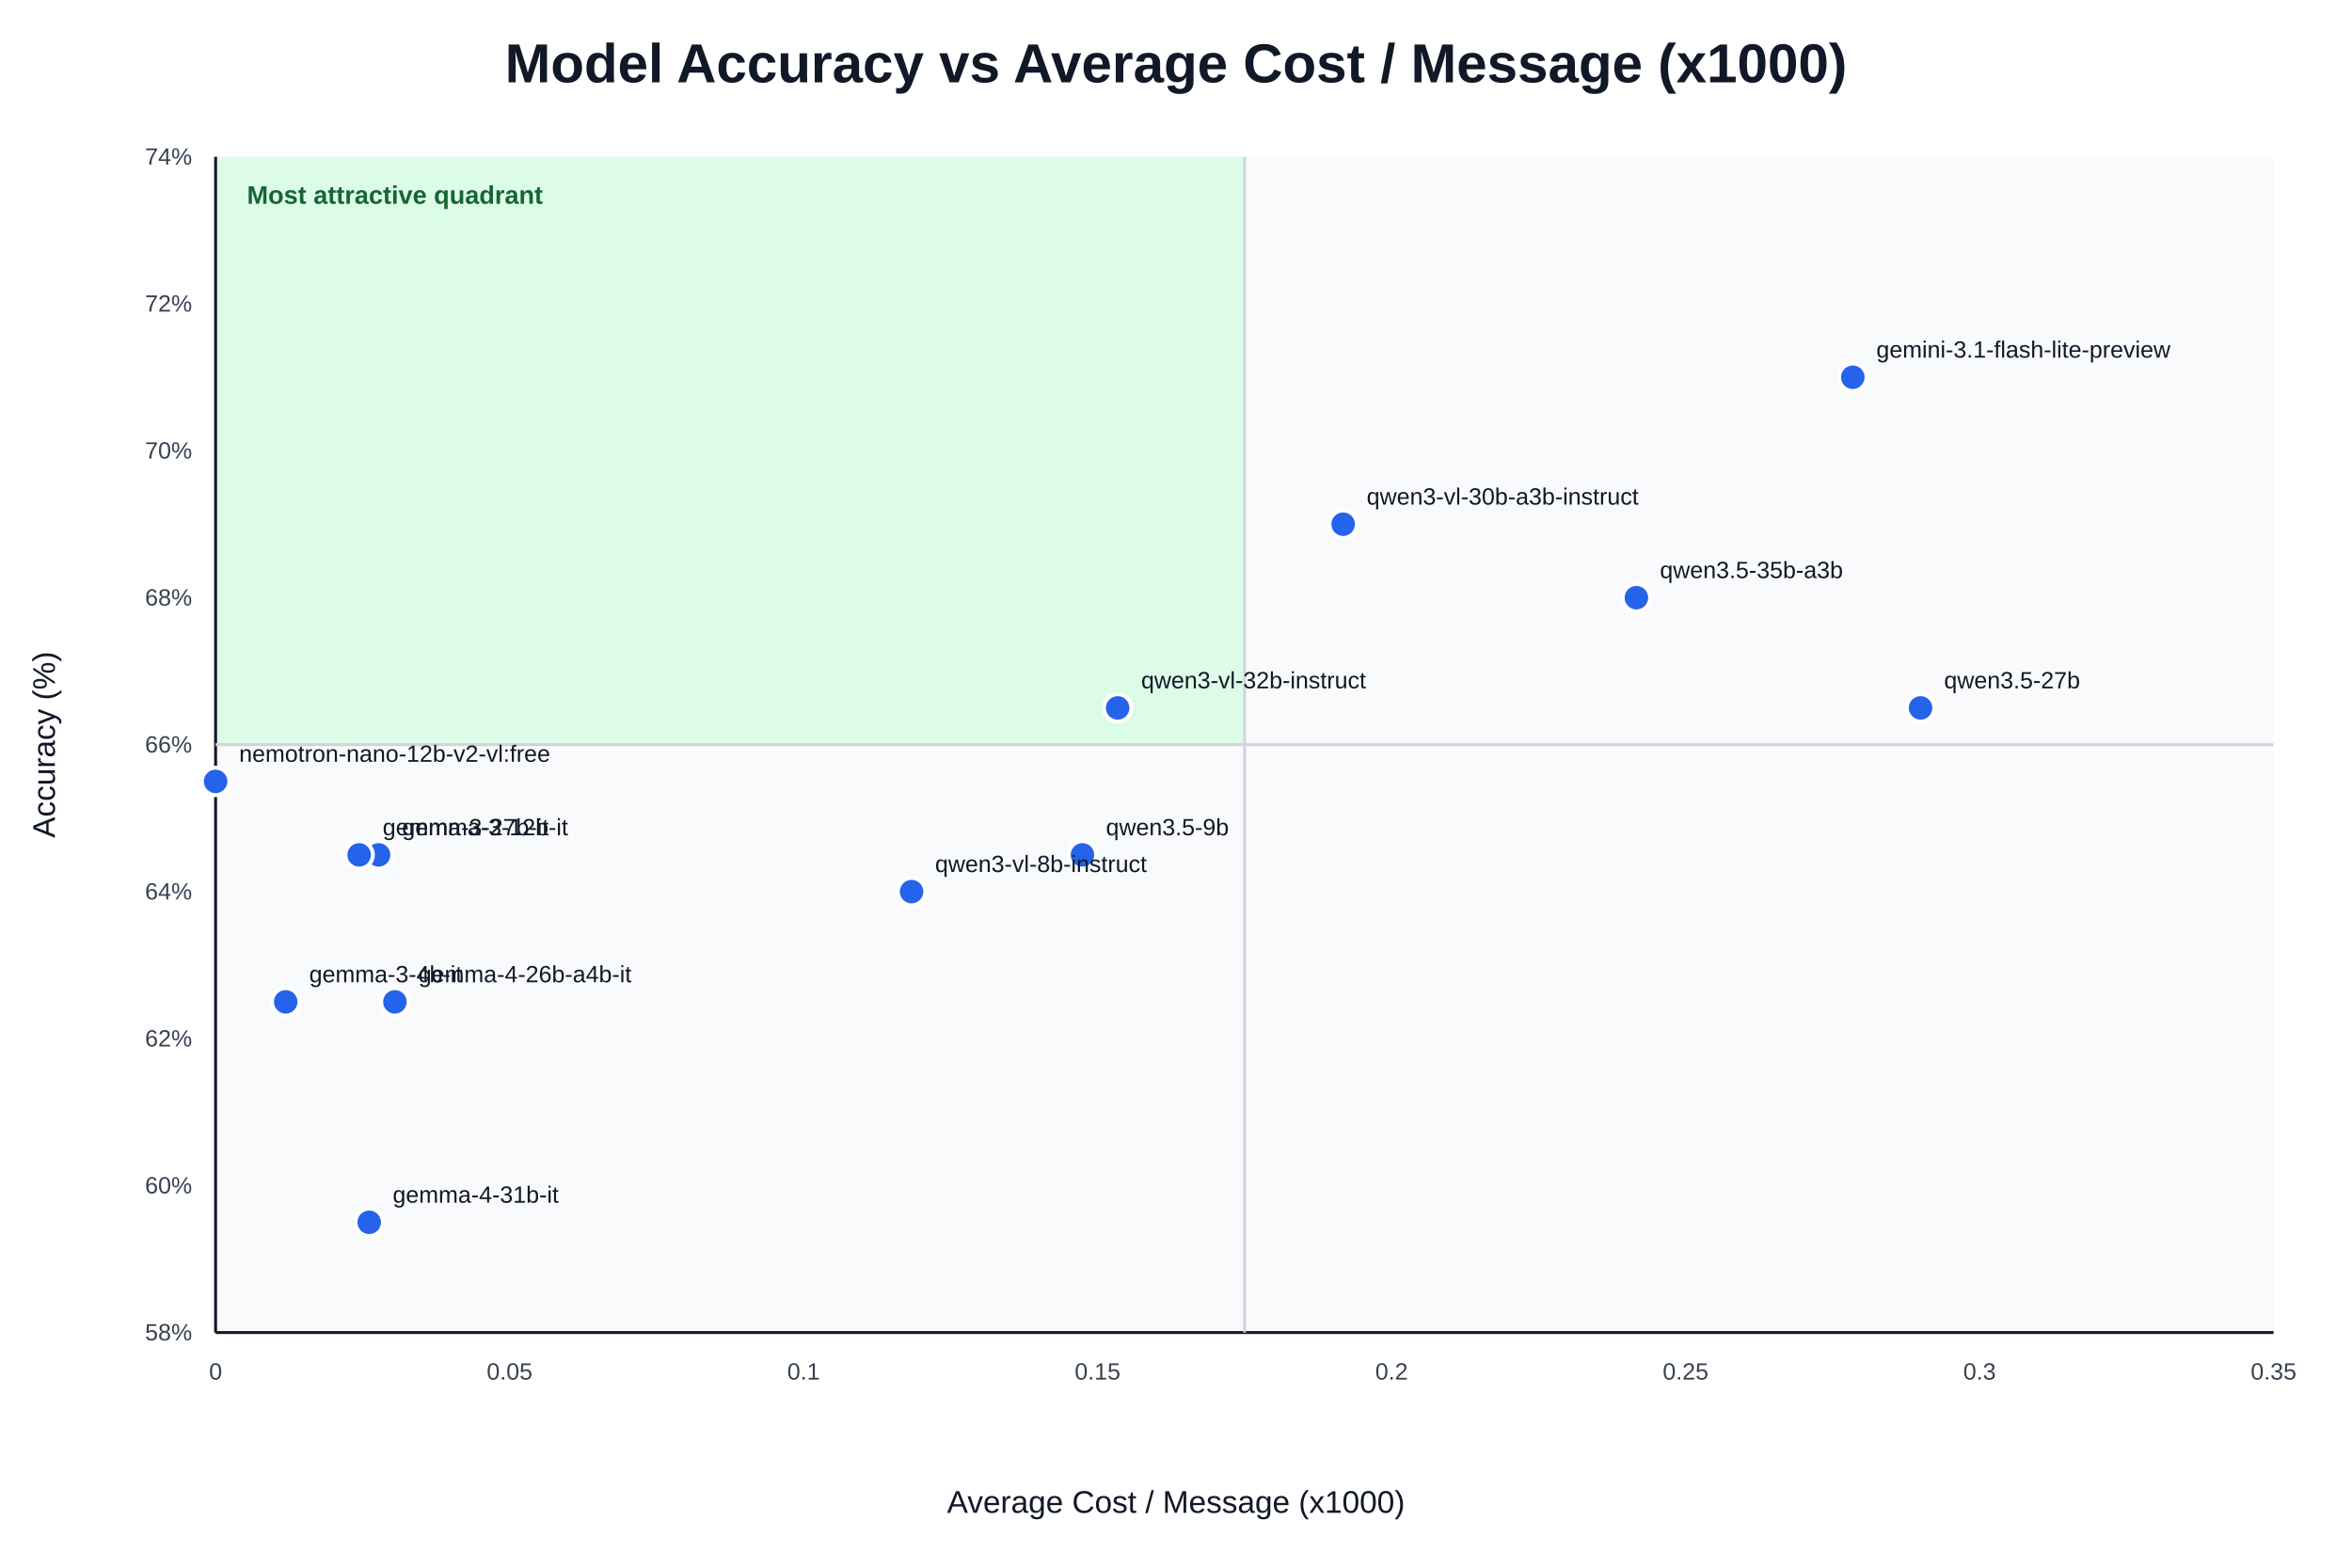
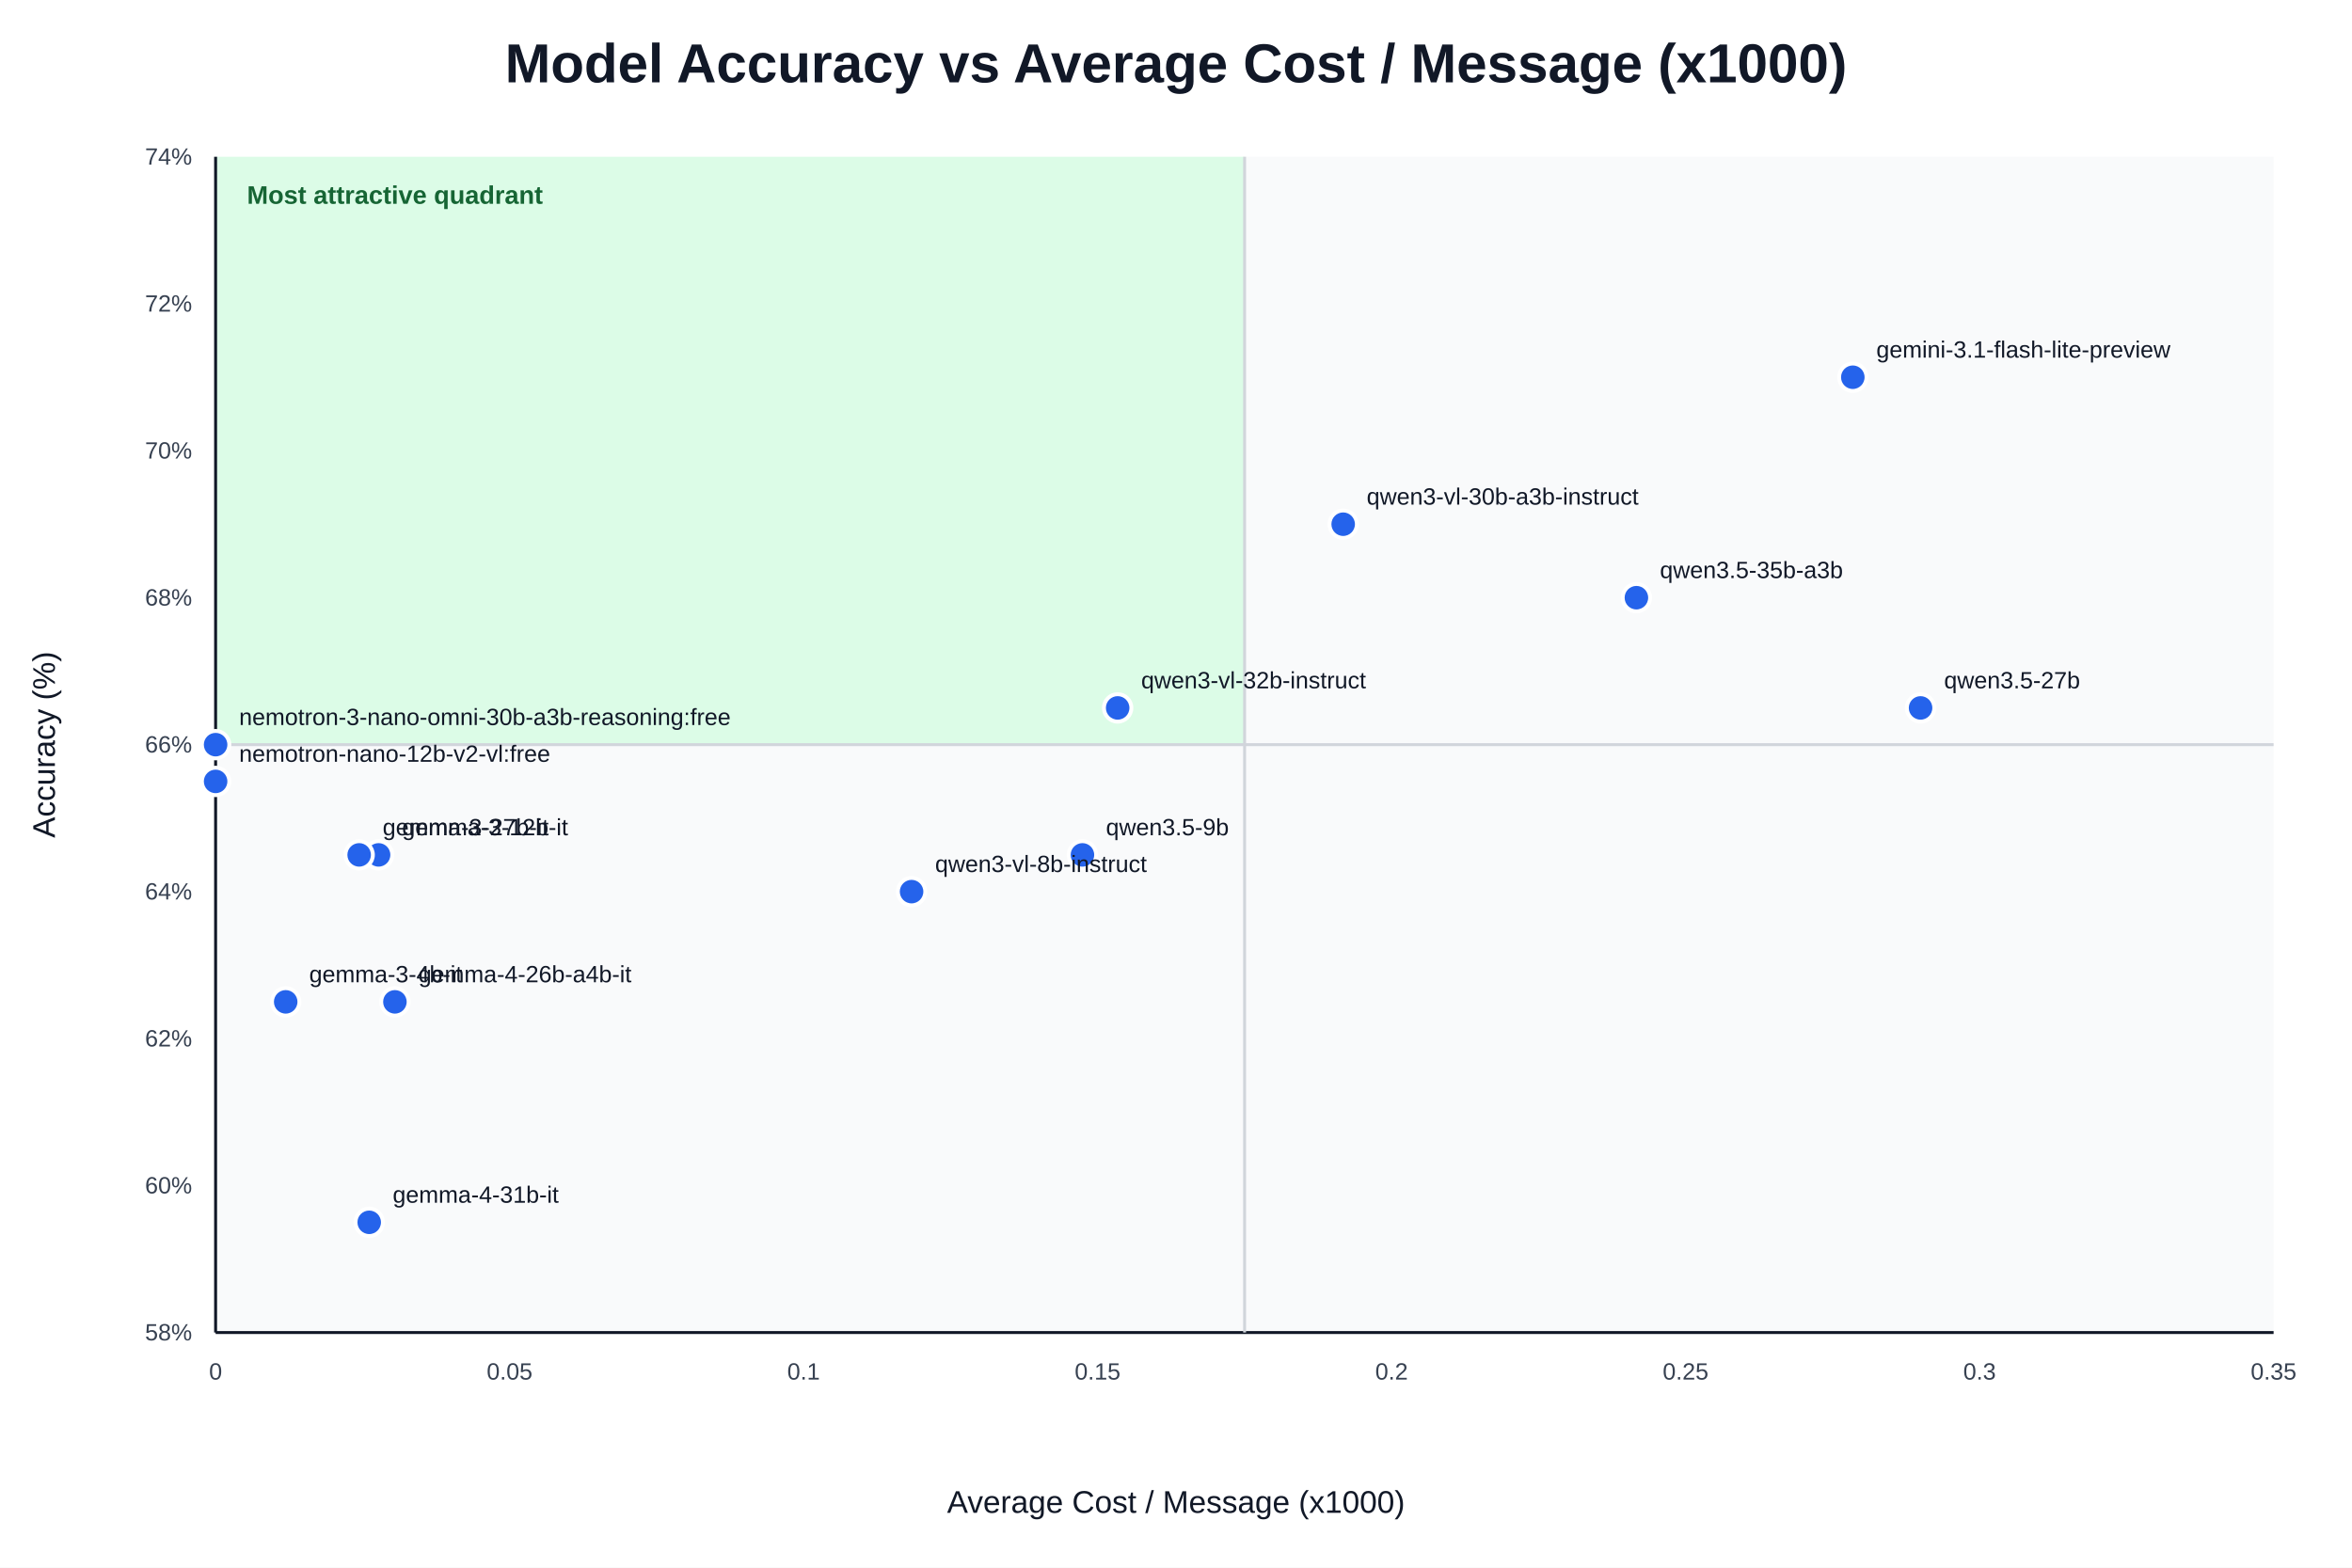
<svg xmlns="http://www.w3.org/2000/svg" width="1200" height="800" viewBox="0 0 1200 800">
  <rect width="100%" height="100%" fill="#ffffff" />
  <text x="600.00" y="42" text-anchor="middle" font-family="Arial, Helvetica, sans-serif" font-size="28" font-weight="700" fill="#111827">Model Accuracy vs Average Cost / Message (x1000)</text>
  <rect x="110" y="80" width="525.00" height="300.00" fill="#dcfce7" />
  <rect x="635.00" y="80" width="525.00" height="300.00" fill="#f9fafb" />
  <rect x="110" y="380.00" width="525.00" height="300.00" fill="#f9fafb" />
  <rect x="635.00" y="380.00" width="525.00" height="300.00" fill="#f9fafb" />
  <text x="126" y="104" font-family="Arial, Helvetica, sans-serif" font-size="13" font-weight="700" fill="#166534">Most attractive quadrant</text>
  <text x="98" y="684.00" text-anchor="end" font-family="Arial, Helvetica, sans-serif" font-size="12" fill="#374151">58%</text>
  <text x="98" y="609.00" text-anchor="end" font-family="Arial, Helvetica, sans-serif" font-size="12" fill="#374151">60%</text>
  <text x="98" y="534.00" text-anchor="end" font-family="Arial, Helvetica, sans-serif" font-size="12" fill="#374151">62%</text>
  <text x="98" y="459.00" text-anchor="end" font-family="Arial, Helvetica, sans-serif" font-size="12" fill="#374151">64%</text>
  <text x="98" y="384.00" text-anchor="end" font-family="Arial, Helvetica, sans-serif" font-size="12" fill="#374151">66%</text>
  <text x="98" y="309.00" text-anchor="end" font-family="Arial, Helvetica, sans-serif" font-size="12" fill="#374151">68%</text>
  <text x="98" y="234.00" text-anchor="end" font-family="Arial, Helvetica, sans-serif" font-size="12" fill="#374151">70%</text>
  <text x="98" y="159.00" text-anchor="end" font-family="Arial, Helvetica, sans-serif" font-size="12" fill="#374151">72%</text>
  <text x="98" y="84.00" text-anchor="end" font-family="Arial, Helvetica, sans-serif" font-size="12" fill="#374151">74%</text>
  <text x="110.00" y="704" text-anchor="middle" font-family="Arial, Helvetica, sans-serif" font-size="12" fill="#374151">0</text>
  <text x="260.00" y="704" text-anchor="middle" font-family="Arial, Helvetica, sans-serif" font-size="12" fill="#374151">0.05</text>
  <text x="410.00" y="704" text-anchor="middle" font-family="Arial, Helvetica, sans-serif" font-size="12" fill="#374151">0.1</text>
  <text x="560.00" y="704" text-anchor="middle" font-family="Arial, Helvetica, sans-serif" font-size="12" fill="#374151">0.15</text>
  <text x="710.00" y="704" text-anchor="middle" font-family="Arial, Helvetica, sans-serif" font-size="12" fill="#374151">0.2</text>
  <text x="860.00" y="704" text-anchor="middle" font-family="Arial, Helvetica, sans-serif" font-size="12" fill="#374151">0.25</text>
  <text x="1010.00" y="704" text-anchor="middle" font-family="Arial, Helvetica, sans-serif" font-size="12" fill="#374151">0.3</text>
  <text x="1160.00" y="704" text-anchor="middle" font-family="Arial, Helvetica, sans-serif" font-size="12" fill="#374151">0.35</text>
  <line x1="110" y1="80" x2="110" y2="680" stroke="#111827" stroke-width="1.5" />
  <line x1="110" y1="680" x2="1160" y2="680" stroke="#111827" stroke-width="1.5" />
  <line x1="635.00" y1="80" x2="635.00" y2="680" stroke="#d1d5db" stroke-width="1.5" />
  <line x1="110" y1="380.00" x2="1160" y2="380.00" stroke="#d1d5db" stroke-width="1.5" />
  <text x="600.00" y="772" text-anchor="middle" font-family="Arial, Helvetica, sans-serif" font-size="16" fill="#111827">Average Cost / Message (x1000)</text>
  <text x="28" y="380.00" text-anchor="middle" font-family="Arial, Helvetica, sans-serif" font-size="16" fill="#111827" transform="rotate(-90 28 380.00)">Accuracy (%)</text>
  <g>
    <circle cx="945.31" cy="192.50" r="7" fill="#2563eb" stroke="#ffffff" stroke-width="2" />
    <text x="957.31" y="182.50" text-anchor="start" font-family="Arial, Helvetica, sans-serif" font-size="12" fill="#111827">gemini-3.1-flash-lite-preview</text>
  </g>
  <g>
    <circle cx="685.29" cy="267.50" r="7" fill="#2563eb" stroke="#ffffff" stroke-width="2" />
    <text x="697.29" y="257.50" text-anchor="start" font-family="Arial, Helvetica, sans-serif" font-size="12" fill="#111827">qwen3-vl-30b-a3b-instruct</text>
  </g>
  <g>
    <circle cx="834.90" cy="305.00" r="7" fill="#2563eb" stroke="#ffffff" stroke-width="2" />
    <text x="846.90" y="295.00" text-anchor="start" font-family="Arial, Helvetica, sans-serif" font-size="12" fill="#111827">qwen3.5-35b-a3b</text>
  </g>
  <g>
    <circle cx="570.23" cy="361.25" r="7" fill="#2563eb" stroke="#ffffff" stroke-width="2" />
    <text x="582.23" y="351.25" text-anchor="start" font-family="Arial, Helvetica, sans-serif" font-size="12" fill="#111827">qwen3-vl-32b-instruct</text>
  </g>
  <g>
    <circle cx="979.88" cy="361.25" r="7" fill="#2563eb" stroke="#ffffff" stroke-width="2" />
    <text x="991.88" y="351.25" text-anchor="start" font-family="Arial, Helvetica, sans-serif" font-size="12" fill="#111827">qwen3.5-27b</text>
  </g>
  <g>
+     <circle cx="110.00" cy="380.00" r="7" fill="#2563eb" stroke="#ffffff" stroke-width="2" />
+     <text x="122.00" y="370.00" text-anchor="start" font-family="Arial, Helvetica, sans-serif" font-size="12" fill="#111827">nemotron-3-nano-omni-30b-a3b-reasoning:free</text>
+   </g>
+   <g>
    <circle cx="110.00" cy="398.75" r="7" fill="#2563eb" stroke="#ffffff" stroke-width="2" />
    <text x="122.00" y="388.75" text-anchor="start" font-family="Arial, Helvetica, sans-serif" font-size="12" fill="#111827">nemotron-nano-12b-v2-vl:free</text>
  </g>
  <g>
    <circle cx="193.15" cy="436.25" r="7" fill="#2563eb" stroke="#ffffff" stroke-width="2" />
    <text x="205.15" y="426.25" text-anchor="start" font-family="Arial, Helvetica, sans-serif" font-size="12" fill="#111827">gemma-3-12b-it</text>
  </g>
  <g>
    <circle cx="183.24" cy="436.25" r="7" fill="#2563eb" stroke="#ffffff" stroke-width="2" />
    <text x="195.24" y="426.25" text-anchor="start" font-family="Arial, Helvetica, sans-serif" font-size="12" fill="#111827">gemma-3-27b-it</text>
  </g>
  <g>
    <circle cx="552.26" cy="436.25" r="7" fill="#2563eb" stroke="#ffffff" stroke-width="2" />
    <text x="564.26" y="426.25" text-anchor="start" font-family="Arial, Helvetica, sans-serif" font-size="12" fill="#111827">qwen3.5-9b</text>
  </g>
  <g>
    <circle cx="465.09" cy="455.00" r="7" fill="#2563eb" stroke="#ffffff" stroke-width="2" />
    <text x="477.09" y="445.00" text-anchor="start" font-family="Arial, Helvetica, sans-serif" font-size="12" fill="#111827">qwen3-vl-8b-instruct</text>
  </g>
  <g>
    <circle cx="145.76" cy="511.25" r="7" fill="#2563eb" stroke="#ffffff" stroke-width="2" />
    <text x="157.76" y="501.25" text-anchor="start" font-family="Arial, Helvetica, sans-serif" font-size="12" fill="#111827">gemma-3-4b-it</text>
  </g>
  <g>
    <circle cx="201.48" cy="511.25" r="7" fill="#2563eb" stroke="#ffffff" stroke-width="2" />
    <text x="213.48" y="501.25" text-anchor="start" font-family="Arial, Helvetica, sans-serif" font-size="12" fill="#111827">gemma-4-26b-a4b-it</text>
  </g>
  <g>
    <circle cx="188.37" cy="623.75" r="7" fill="#2563eb" stroke="#ffffff" stroke-width="2" />
    <text x="200.37" y="613.75" text-anchor="start" font-family="Arial, Helvetica, sans-serif" font-size="12" fill="#111827">gemma-4-31b-it</text>
  </g>
</svg>
